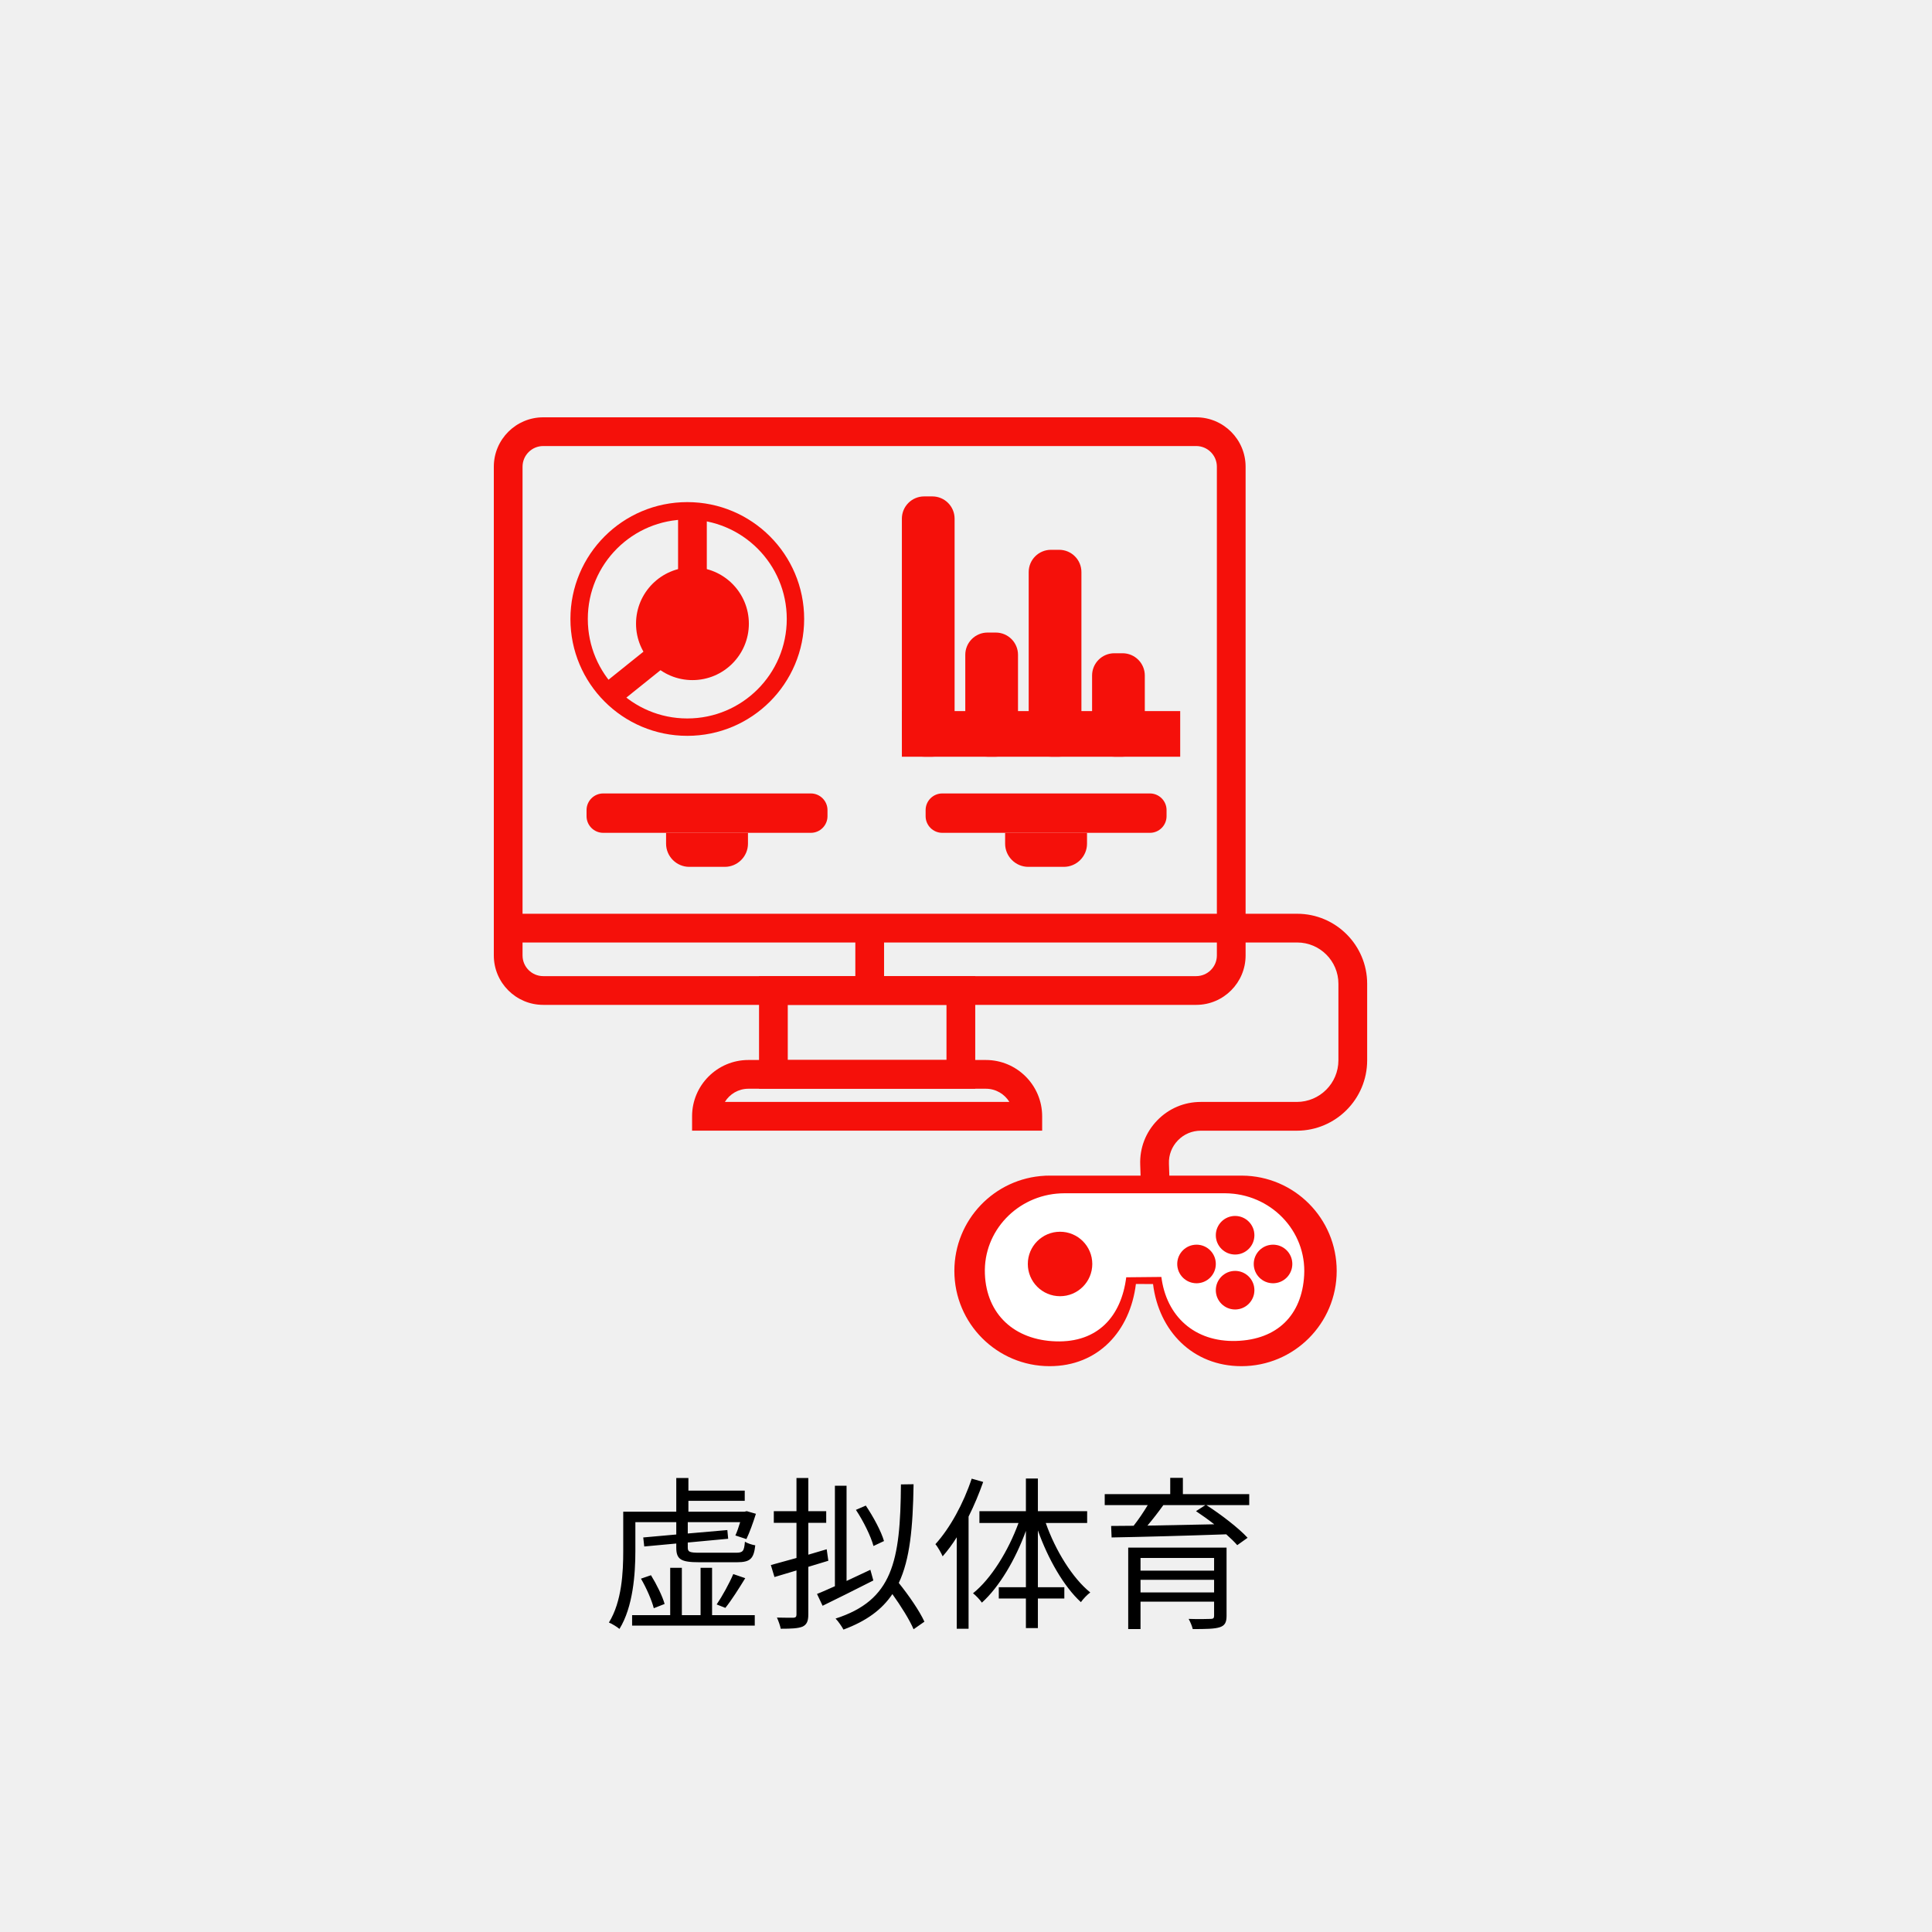
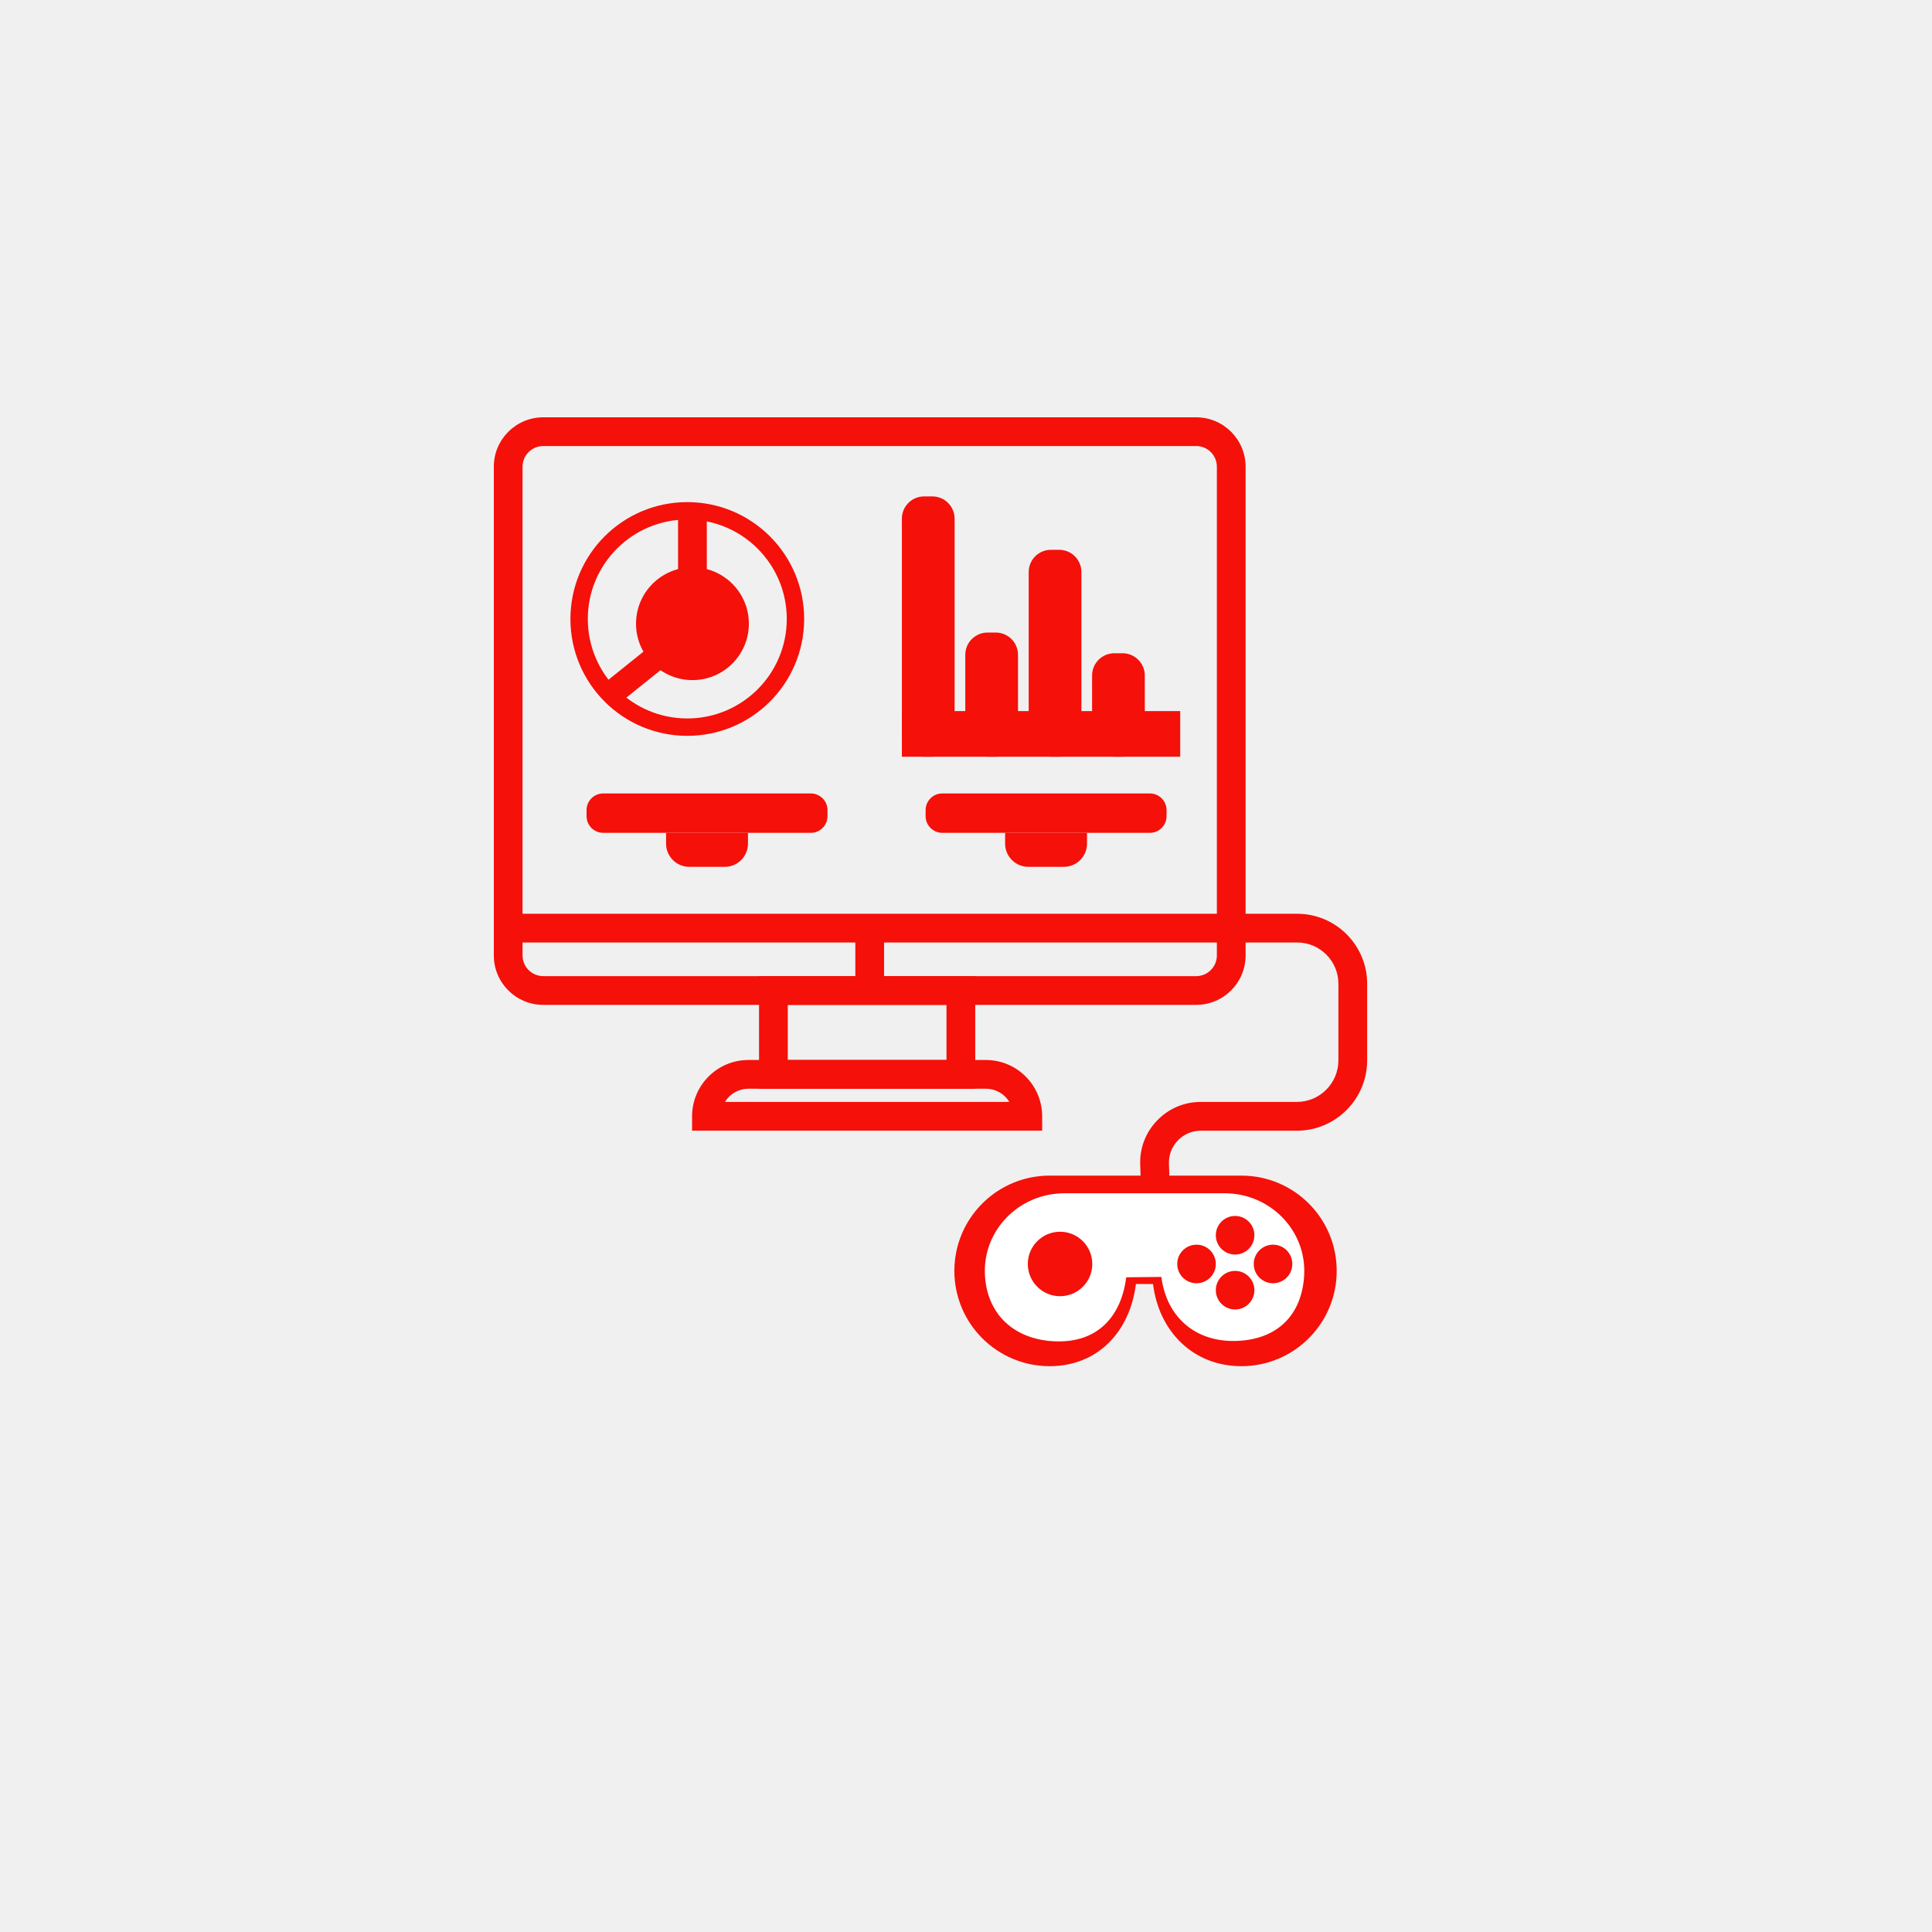
<svg xmlns="http://www.w3.org/2000/svg" version="1.1" id="Layer_1" x="0px" y="0px" viewBox="0 0 1000 1000" style="enable-background:new 0 0 1000 1000;" xml:space="preserve">
  <style type="text/css">
	.st0{font-family:'SourceHanSansCN-Light-GBpc-EUC-H';}
	.st1{font-size:85px;}
	.st2{fill:#FFFFFF;}
	.st3{fill:#F5100A;}
	.st4{fill:none;stroke:#F5100A;stroke-width:9;stroke-miterlimit:10;}
	.st5{fill:none;stroke:#F5100A;stroke-width:13;stroke-miterlimit:10;}
</style>
-   <text transform="matrix(1 0 0 1 311.6158 836.4092)" class="st0 st1">虚拟体育</text>
  <g>
    <g>
      <path d="M642.88,608.49L642.88,608.49c-0.11,0-0.21,0-0.31,0H642.88z" />
      <path class="st2" d="M634.15,617.64c-0.09,0-0.17,0-0.26,0h-82.95c-0.69,0-1.37,0.01-2.04,0.05    c-22.33,1.07-39.99,19.46-39.13,41.68c0.82,20.96,15.29,34.27,36.79,34.93c21.63,0.67,33.82-12.9,36.38-33.16l18.18-0.18    c2.56,20.26,17.12,33.78,38.75,33.12c21.24-0.65,34.02-13.34,35.17-34.02C676.32,636.93,657.55,617.78,634.15,617.64z     M548.68,670.91c-9.21,0-16.68-7.47-16.68-16.68s7.47-16.68,16.68-16.68s16.68,7.47,16.68,16.68S557.89,670.91,548.68,670.91z     M639.28,629.38c5.51,0,9.98,4.47,9.98,9.98s-4.47,9.98-9.98,9.98s-9.98-4.47-9.98-9.98C629.3,633.85,633.77,629.38,639.28,629.38    z M619.32,664.21c-5.51,0-9.98-4.47-9.98-9.98s4.47-9.98,9.98-9.98s9.98,4.47,9.98,9.98S624.83,664.21,619.32,664.21z     M639.28,677.78c-5.51,0-9.98-4.47-9.98-9.98s4.47-9.98,9.98-9.98s9.98,4.47,9.98,9.98S644.79,677.78,639.28,677.78z     M658.92,664.21c-5.51,0-9.98-4.47-9.98-9.98s4.47-9.98,9.98-9.98c5.52,0,9.98,4.47,9.98,9.98S664.43,664.21,658.92,664.21z" />
      <path class="st3" d="M540.85,608.49h2.45c-0.82,0-1.64,0.02-2.45,0.06V608.49z" />
      <g>
        <g>
          <path class="st3" d="M619.16,520.12h-338c-14.1,0-25.56-11.47-25.56-25.56v-253c0-14.1,11.47-25.56,25.56-25.56h338      c14.1,0,25.56,11.47,25.56,25.56v252.99C644.72,508.65,633.26,520.12,619.16,520.12z M281.16,230.87      c-5.89,0-10.69,4.8-10.69,10.69v252.99c0,5.89,4.8,10.69,10.69,10.69h338c5.89,0,10.69-4.79,10.69-10.69V241.56      c0-5.89-4.8-10.69-10.69-10.69H281.16z" />
        </g>
        <g>
          <path class="st3" d="M504.78,563.53h-111.9v-58.28h111.9V563.53z M407.75,548.65h82.15v-28.54h-82.15V548.65z" />
        </g>
        <g>
          <path class="st3" d="M539.43,585.23H358.22v-7.44c0-16.07,13.07-29.14,29.14-29.14h122.92c16.07,0,29.14,13.07,29.14,29.14v7.44      H539.43z M375.19,570.36h147.27c-2.51-4.09-7.03-6.83-12.17-6.83H387.37C382.22,563.53,377.7,566.26,375.19,570.36z" />
        </g>
        <g>
          <rect x="442.72" y="476.15" class="st3" width="14.87" height="39.64" />
        </g>
      </g>
      <g>
        <path class="st3" d="M419.71,431.07H312.2c-4.73,0-8.6-3.87-8.6-8.6v-3.18c0-4.73,3.87-8.6,8.6-8.6h107.51     c4.73,0,8.6,3.87,8.6,8.6v3.18C428.31,427.2,424.44,431.07,419.71,431.07z" />
        <path class="st3" d="M375.15,448.68h-18.39c-6.6,0-12-5.4-12-12v-5.61h42.39v5.61C387.15,443.28,381.75,448.68,375.15,448.68z" />
      </g>
      <g>
        <path class="st3" d="M595.21,431.07H487.7c-4.73,0-8.6-3.87-8.6-8.6v-3.18c0-4.73,3.87-8.6,8.6-8.6h107.51     c4.73,0,8.6,3.87,8.6,8.6v3.18C603.81,427.2,599.94,431.07,595.21,431.07z" />
        <path class="st3" d="M550.64,448.68h-18.39c-6.6,0-12-5.4-12-12v-5.61h42.39v5.61C562.64,443.28,557.24,448.68,550.64,448.68z" />
      </g>
      <g>
        <path class="st3" d="M482.58,391.67h-4.25c-6.36,0-11.52-5.16-11.52-11.52V268.46c0-6.36,5.16-11.52,11.52-11.52h4.25     c6.36,0,11.52,5.16,11.52,11.52v111.69C494.1,386.52,488.94,391.67,482.58,391.67z" />
        <path class="st3" d="M515.4,391.67h-4.25c-6.36,0-11.52-5.16-11.52-11.52v-41.22c0-6.36,5.16-11.52,11.52-11.52h4.25     c6.36,0,11.52,5.16,11.52,11.52v41.22C526.92,386.52,521.76,391.67,515.4,391.67z" />
        <path class="st3" d="M548.22,391.67h-4.25c-6.36,0-11.52-5.16-11.52-11.52V296.1c0-6.36,5.16-11.52,11.52-11.52h4.25     c6.36,0,11.52,5.16,11.52,11.52v84.06C559.73,386.52,554.58,391.67,548.22,391.67z" />
        <path class="st3" d="M581.03,391.67h-4.25c-6.36,0-11.52-5.16-11.52-11.52v-30.51c0-6.36,5.16-11.52,11.52-11.52h4.25     c6.36,0,11.52,5.16,11.52,11.52v30.51C592.55,386.52,587.4,391.67,581.03,391.67z" />
        <rect x="466.81" y="368.06" class="st3" width="144.06" height="23.62" />
      </g>
      <g>
        <g>
          <path class="st3" d="M590.4,609.65l-0.23-6.88c-0.29-8.57,2.83-16.69,8.8-22.85c5.96-6.17,13.97-9.56,22.54-9.56h49.71      c11.88,0,21.54-9.66,21.54-21.54v-39.64c0-11.77-9.58-21.35-21.35-21.35H263.04v-14.87h408.37c19.97,0,36.23,16.25,36.23,36.23      v39.64c0,20.08-16.34,36.42-36.42,36.42h-49.71c-4.51,0-8.72,1.78-11.85,5.03c-3.13,3.24-4.78,7.51-4.62,12.01l0.23,6.88      L590.4,609.65z" />
        </g>
        <path class="st3" d="M642.88,608.5c-0.11,0-0.21,0-0.31,0H543.3c-0.82,0-1.64,0.02-2.45,0.06c-26.1,1.28-46.87,22.84-46.87,49.26     c0,27.23,22.08,49.31,49.31,49.31c25.17,0,41.65-18.18,44.65-42.54l8.87,0.02c3,24.36,20.58,42.52,45.75,42.52     c27.23,0,49.31-22.08,49.31-49.31C691.88,630.68,669.97,608.66,642.88,608.5z M675.04,660.05     c-1.15,20.68-13.93,33.37-35.17,34.02c-21.63,0.67-36.19-12.85-38.75-33.12l-18.18,0.18c-2.56,20.26-14.75,33.83-36.38,33.16     c-21.5-0.66-35.98-13.98-36.79-34.93c-0.86-22.22,16.8-40.62,39.13-41.68c0.68-0.03,1.36-0.05,2.04-0.05h82.95     c0.09,0,0.17,0,0.26,0C657.55,617.78,676.32,636.93,675.04,660.05z" />
        <circle class="st3" cx="548.68" cy="654.23" r="16.68" />
        <path class="st3" d="M649.27,639.36c0,5.51-4.47,9.98-9.98,9.98s-9.98-4.47-9.98-9.98s4.47-9.98,9.98-9.98     S649.27,633.85,649.27,639.36z" />
        <path class="st3" d="M649.27,667.8c0,5.51-4.47,9.98-9.98,9.98s-9.98-4.47-9.98-9.98s4.47-9.98,9.98-9.98     S649.27,662.28,649.27,667.8z" />
        <path class="st3" d="M668.9,654.23c0,5.51-4.47,9.98-9.98,9.98s-9.98-4.47-9.98-9.98s4.47-9.98,9.98-9.98     C664.43,644.24,668.9,648.71,668.9,654.23z" />
        <path class="st3" d="M629.3,654.23c0,5.51-4.47,9.98-9.98,9.98s-9.98-4.47-9.98-9.98s4.47-9.98,9.98-9.98     C624.83,644.24,629.3,648.71,629.3,654.23z" />
      </g>
      <g>
        <rect x="350.97" y="261.44" class="st3" width="14.87" height="39.64" />
      </g>
      <ellipse class="st3" cx="358.41" cy="322.82" rx="29.2" ry="29.2" />
      <circle class="st4" cx="355.74" cy="320.38" r="55.99" />
    </g>
    <line class="st5" x1="355.74" y1="327.41" x2="315.73" y2="359.54" />
  </g>
</svg>
